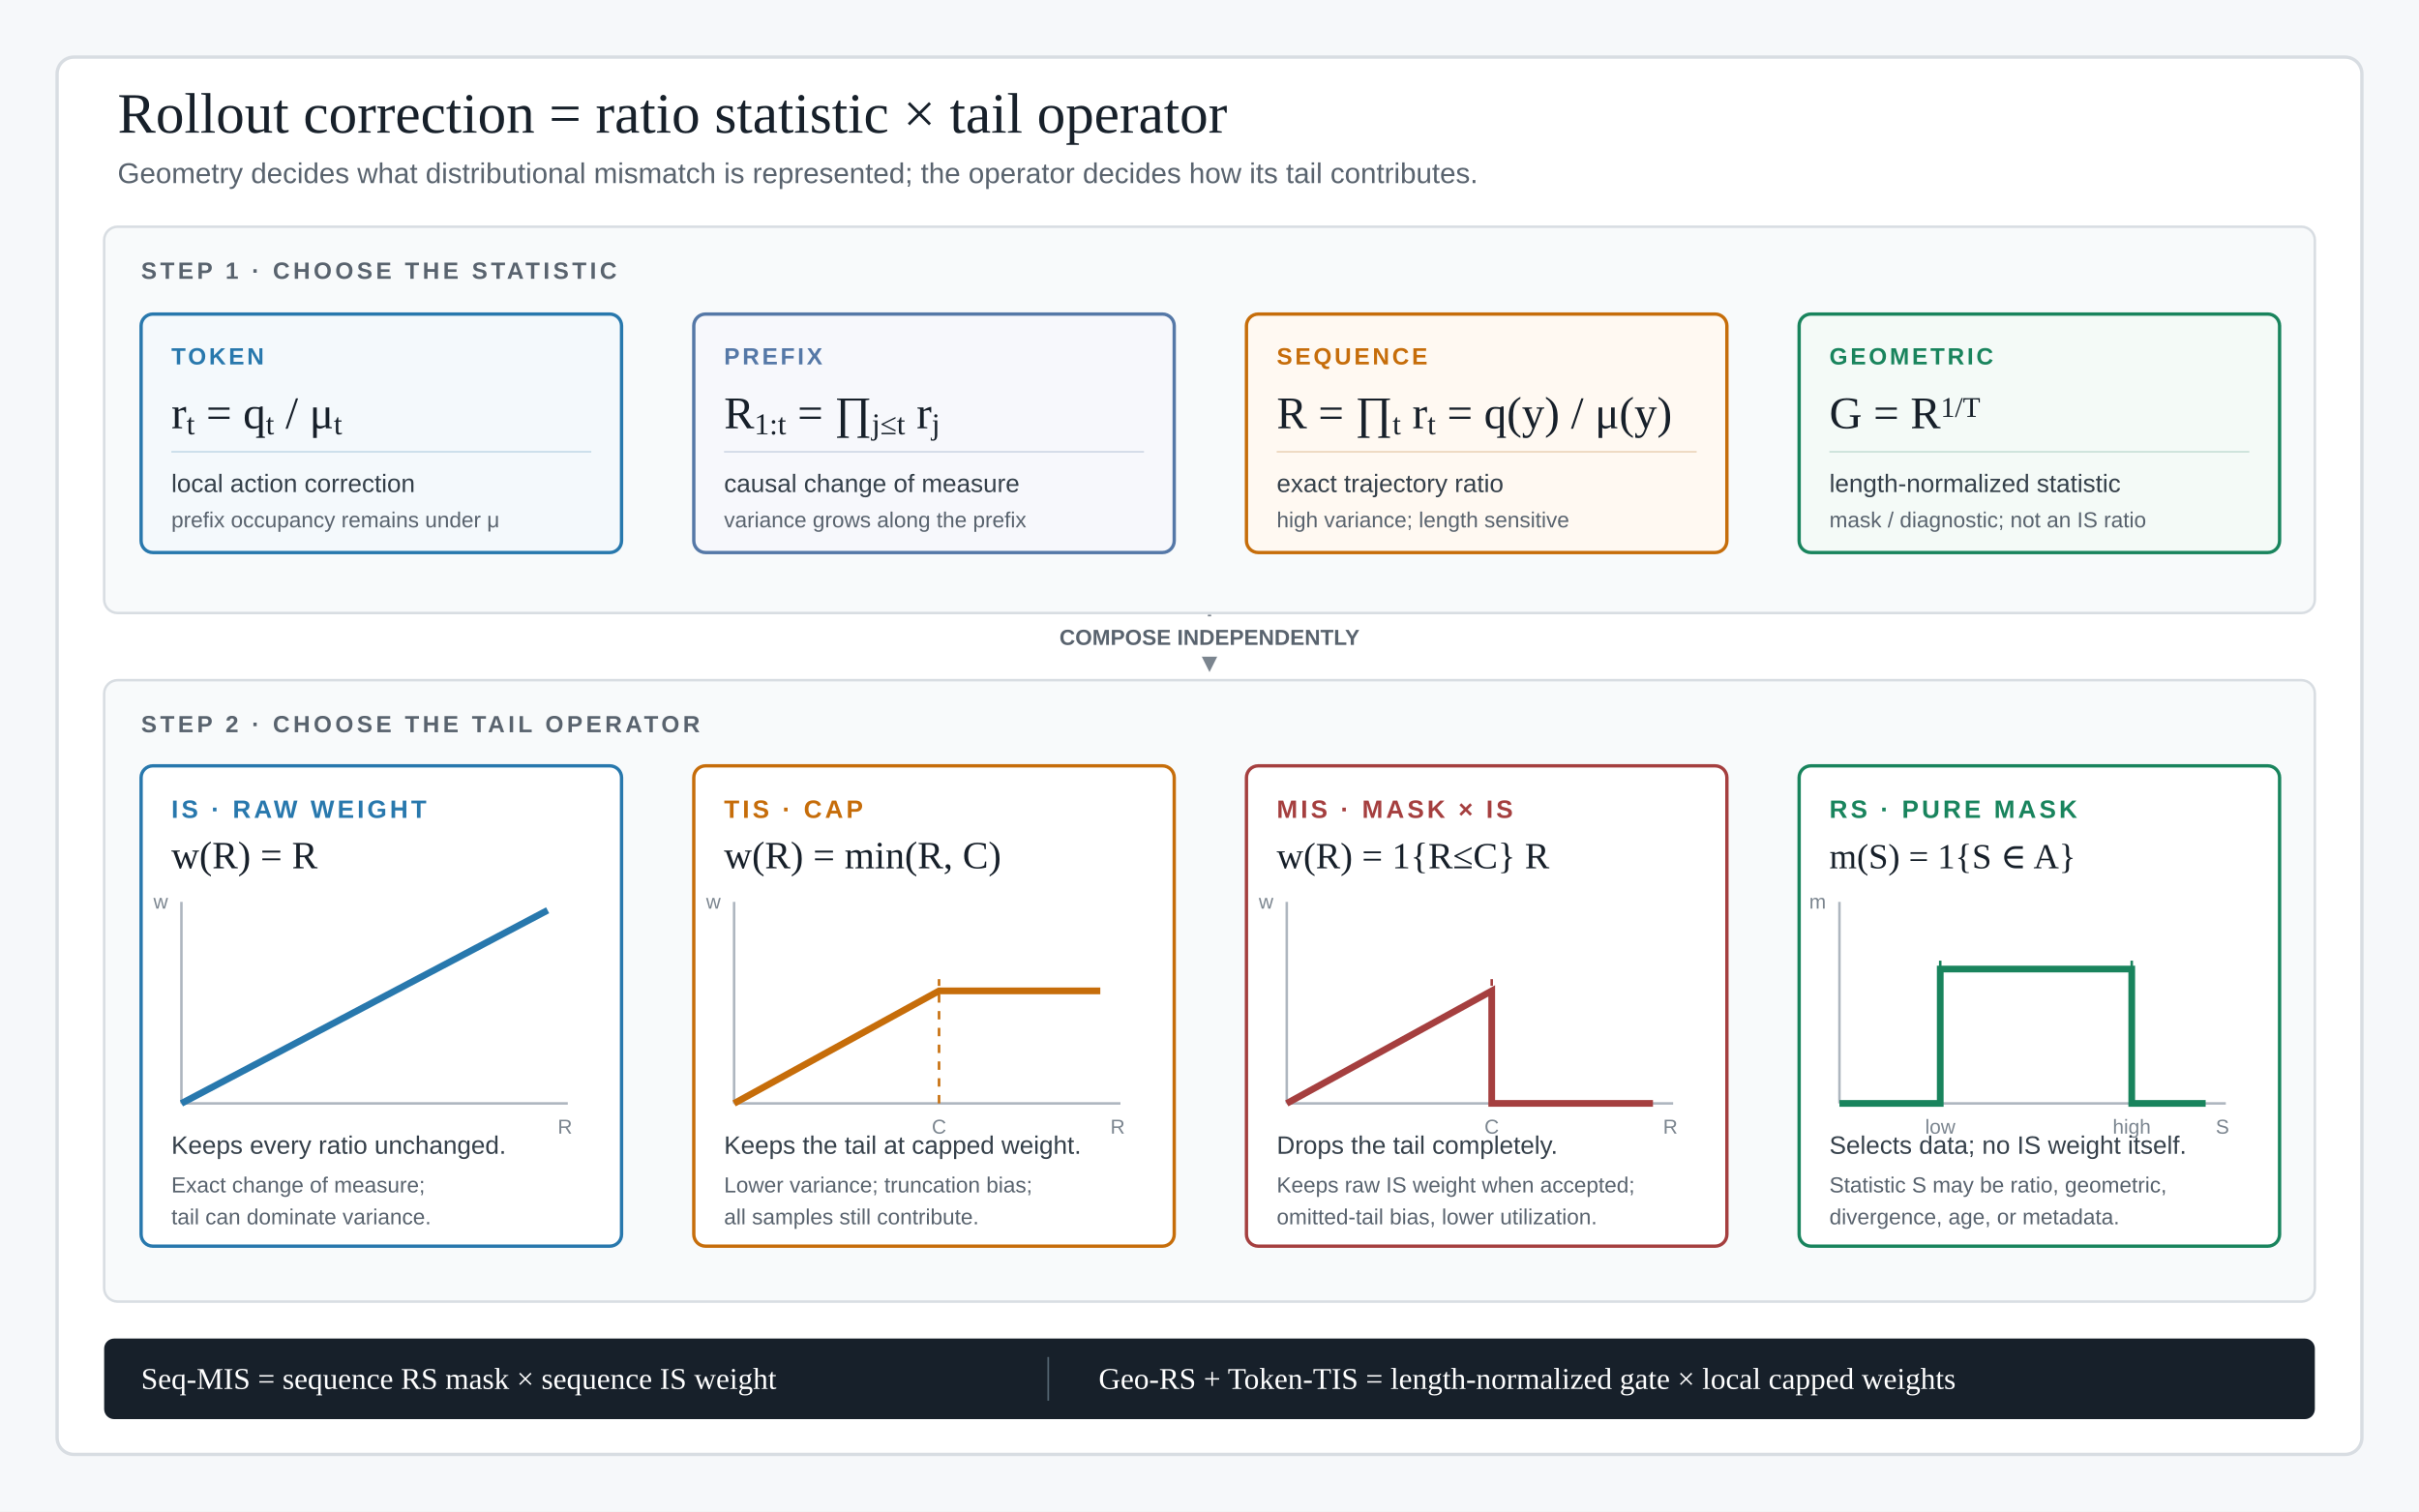
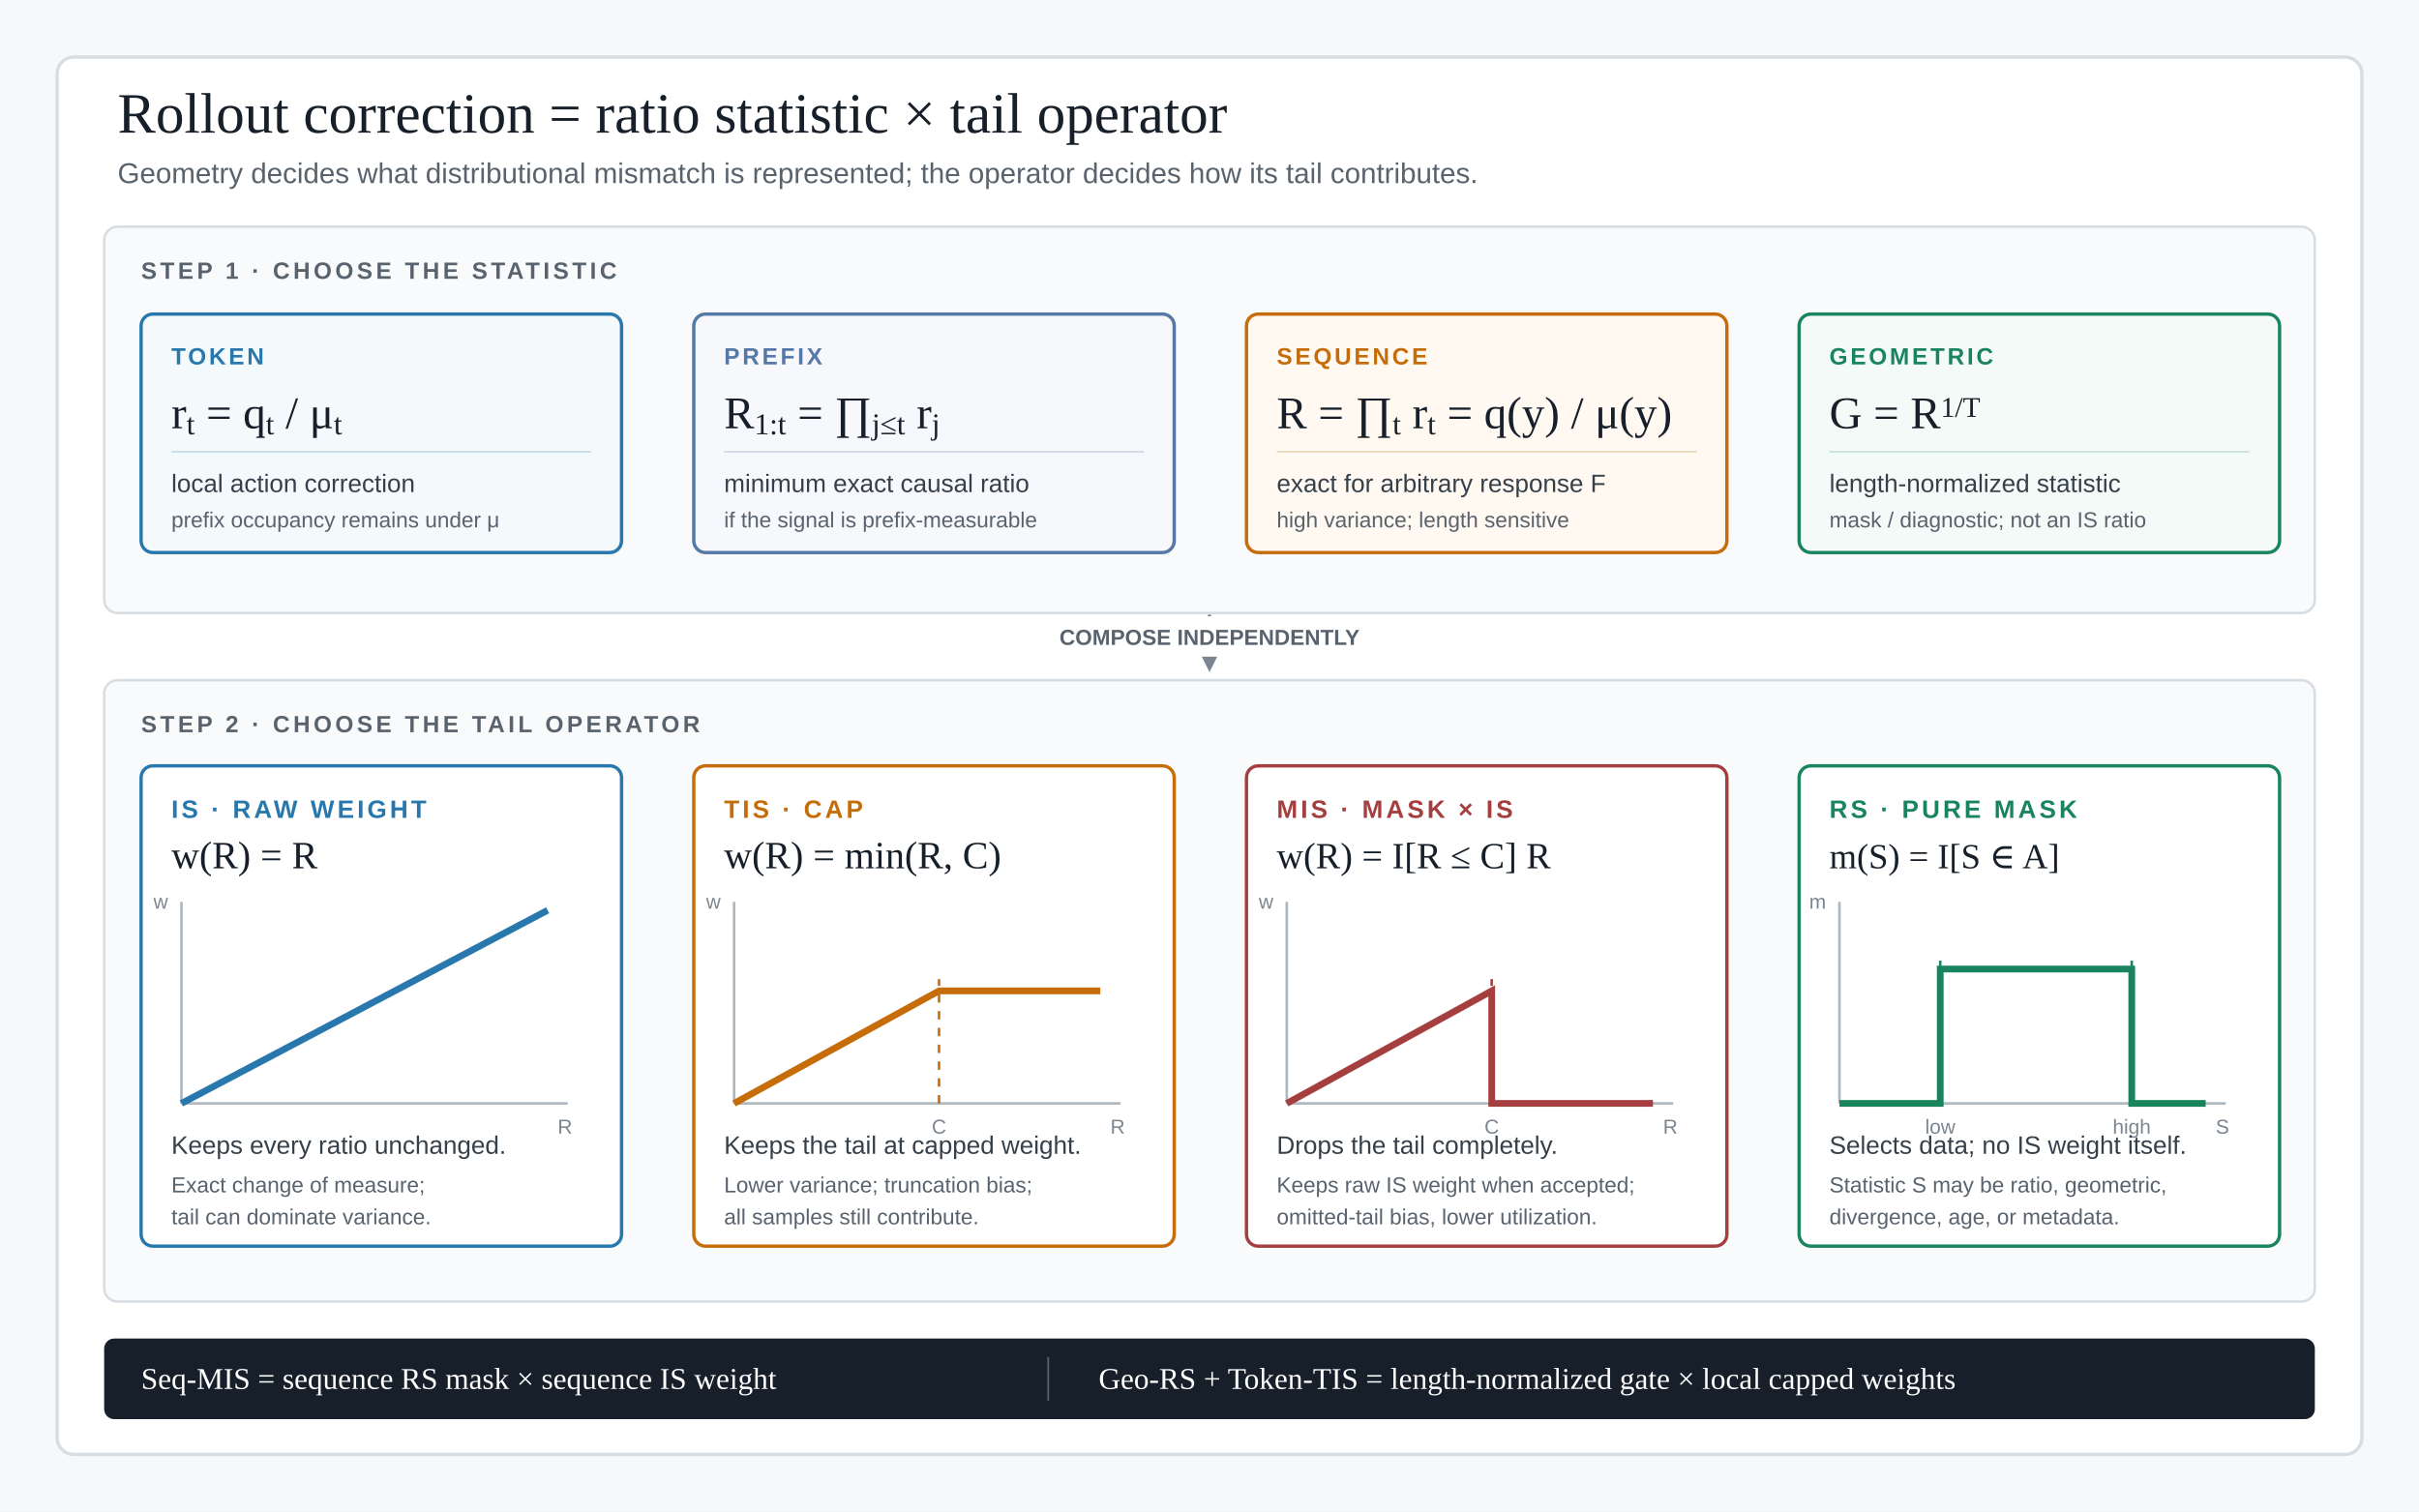
<svg xmlns="http://www.w3.org/2000/svg" viewBox="0 0 1440 900" role="img" aria-labelledby="is-title is-desc">
  <defs>
    <marker id="down-arrow" viewBox="0 0 10 10" refX="8" refY="5" markerWidth="8" markerHeight="8" orient="auto">
      <path d="M0 0 L10 5 L0 10 z" fill="#7b858f" />
    </marker>
  </defs>
  <rect width="1440" height="900" fill="#f6f8fa" />
  <rect x="34" y="34" width="1372" height="832" rx="10" fill="#ffffff" stroke="#d8dde2" stroke-width="2" />
  <g font-family="Arial, Helvetica, sans-serif">
    <text x="70" y="79" fill="#17202a" font-family="Georgia, 'Times New Roman', serif" font-size="34">Rollout correction = ratio statistic × tail operator</text>
    <text x="70" y="109" fill="#59636e" font-size="17">Geometry decides what distributional mismatch is represented; the operator decides how its tail contributes.</text>
    <rect x="62" y="135" width="1316" height="230" rx="8" fill="#f8fafb" stroke="#d8dde2" stroke-width="1.5" />
    <text x="84" y="166" fill="#59636e" font-size="14" font-weight="700" letter-spacing="2">STEP 1 · CHOOSE THE STATISTIC</text>
    <g transform="translate(84 187)">
      <rect width="286" height="142" rx="7" fill="#f4f9fc" stroke="#2878ad" stroke-width="2" />
      <text x="18" y="30" fill="#2878ad" font-size="14" font-weight="700" letter-spacing="1.6">TOKEN</text>
      <text x="18" y="68" fill="#17202a" font-family="Georgia, 'Times New Roman', serif" font-size="27">r<tspan baseline-shift="sub" font-size="18">t</tspan> = q<tspan baseline-shift="sub" font-size="18">t</tspan> / μ<tspan baseline-shift="sub" font-size="18">t</tspan>
      </text>
      <line x1="18" y1="82" x2="268" y2="82" stroke="#c7dce9" />
      <text x="18" y="106" fill="#35404a" font-size="15">local action correction</text>
      <text x="18" y="127" fill="#59636e" font-size="13">prefix occupancy remains under μ</text>
    </g>
    <g transform="translate(413 187)">
      <rect width="286" height="142" rx="7" fill="#f7f8fc" stroke="#5578a7" stroke-width="2" />
      <text x="18" y="30" fill="#5578a7" font-size="14" font-weight="700" letter-spacing="1.6">PREFIX</text>
      <text x="18" y="68" fill="#17202a" font-family="Georgia, 'Times New Roman', serif" font-size="27">R<tspan baseline-shift="sub" font-size="18">1:t</tspan> = ∏<tspan baseline-shift="sub" font-size="18">j≤t</tspan> r<tspan baseline-shift="sub" font-size="18">j</tspan>
      </text>
      <line x1="18" y1="82" x2="268" y2="82" stroke="#d0d8e5" />
-       <text x="18" y="106" fill="#35404a" font-size="15">causal change of measure</text>
-       <text x="18" y="127" fill="#59636e" font-size="13">variance grows along the prefix</text>
+       <text x="18" y="106" fill="#35404a" font-size="15">minimum exact causal ratio</text>
+       <text x="18" y="127" fill="#59636e" font-size="13">if the signal is prefix-measurable</text>
    </g>
    <g transform="translate(742 187)">
      <rect width="286" height="142" rx="7" fill="#fff9f2" stroke="#c66d0a" stroke-width="2" />
      <text x="18" y="30" fill="#c66d0a" font-size="14" font-weight="700" letter-spacing="1.6">SEQUENCE</text>
      <text x="18" y="68" fill="#17202a" font-family="Georgia, 'Times New Roman', serif" font-size="27">R = ∏<tspan baseline-shift="sub" font-size="18">t</tspan> r<tspan baseline-shift="sub" font-size="18">t</tspan> = q(y) / μ(y)</text>
      <line x1="18" y1="82" x2="268" y2="82" stroke="#ecd6bc" />
-       <text x="18" y="106" fill="#35404a" font-size="15">exact trajectory ratio</text>
+       <text x="18" y="106" fill="#35404a" font-size="15">exact for arbitrary response F</text>
      <text x="18" y="127" fill="#59636e" font-size="13">high variance; length sensitive</text>
    </g>
    <g transform="translate(1071 187)">
      <rect width="286" height="142" rx="7" fill="#f4faf7" stroke="#19845d" stroke-width="2" />
      <text x="18" y="30" fill="#19845d" font-size="14" font-weight="700" letter-spacing="1.6">GEOMETRIC</text>
      <text x="18" y="68" fill="#17202a" font-family="Georgia, 'Times New Roman', serif" font-size="27">G = R<tspan baseline-shift="super" font-size="17">1/T</tspan>
      </text>
      <line x1="18" y1="82" x2="268" y2="82" stroke="#c9e1d8" />
      <text x="18" y="106" fill="#35404a" font-size="15">length-normalized statistic</text>
      <text x="18" y="127" fill="#59636e" font-size="13">mask / diagnostic; not an IS ratio</text>
    </g>
    <line x1="720" y1="366" x2="720" y2="397" stroke="#7b858f" stroke-width="2" marker-end="url(#down-arrow)" />
    <rect x="630" y="367" width="180" height="24" fill="#ffffff" />
    <text x="720" y="384" text-anchor="middle" fill="#59636e" font-size="13" font-weight="700">COMPOSE INDEPENDENTLY</text>
    <rect x="62" y="405" width="1316" height="370" rx="8" fill="#f8fafb" stroke="#d8dde2" stroke-width="1.5" />
    <text x="84" y="436" fill="#59636e" font-size="14" font-weight="700" letter-spacing="2">STEP 2 · CHOOSE THE TAIL OPERATOR</text>
    <g transform="translate(84 456)">
      <rect width="286" height="286" rx="7" fill="#ffffff" stroke="#2878ad" stroke-width="2" />
      <text x="18" y="31" fill="#2878ad" font-size="15" font-weight="700" letter-spacing="1.8">IS · RAW WEIGHT</text>
      <text x="18" y="61" fill="#17202a" font-family="Georgia, 'Times New Roman', serif" font-size="23">w(R) = R</text>
      <g transform="translate(24 76)">
        <line x1="0" y1="125" x2="230" y2="125" stroke="#aeb6bf" stroke-width="1.5" />
        <line x1="0" y1="125" x2="0" y2="5" stroke="#aeb6bf" stroke-width="1.5" />
        <path d="M0 125 L218 10" fill="none" stroke="#2878ad" stroke-width="4" />
        <text x="224" y="143" fill="#7b858f" font-size="12">R</text>
        <text x="-8" y="9" text-anchor="end" fill="#7b858f" font-size="12">w</text>
      </g>
      <text x="18" y="231" fill="#35404a" font-size="15">Keeps every ratio unchanged.</text>
      <text x="18" y="254" fill="#59636e" font-size="13">Exact change of measure;</text>
      <text x="18" y="273" fill="#59636e" font-size="13">tail can dominate variance.</text>
    </g>
    <g transform="translate(413 456)">
      <rect width="286" height="286" rx="7" fill="#ffffff" stroke="#c66d0a" stroke-width="2" />
      <text x="18" y="31" fill="#c66d0a" font-size="15" font-weight="700" letter-spacing="1.8">TIS · CAP</text>
      <text x="18" y="61" fill="#17202a" font-family="Georgia, 'Times New Roman', serif" font-size="23">w(R) = min(R, C)</text>
      <g transform="translate(24 76)">
        <line x1="0" y1="125" x2="230" y2="125" stroke="#aeb6bf" stroke-width="1.5" />
        <line x1="0" y1="125" x2="0" y2="5" stroke="#aeb6bf" stroke-width="1.5" />
        <path d="M0 125 L122 58 L218 58" fill="none" stroke="#c66d0a" stroke-width="4" />
        <line x1="122" y1="125" x2="122" y2="51" stroke="#c66d0a" stroke-width="1.5" stroke-dasharray="5 5" />
        <text x="122" y="143" text-anchor="middle" fill="#7b858f" font-size="12">C</text>
        <text x="224" y="143" fill="#7b858f" font-size="12">R</text>
        <text x="-8" y="9" text-anchor="end" fill="#7b858f" font-size="12">w</text>
      </g>
      <text x="18" y="231" fill="#35404a" font-size="15">Keeps the tail at capped weight.</text>
      <text x="18" y="254" fill="#59636e" font-size="13">Lower variance; truncation bias;</text>
      <text x="18" y="273" fill="#59636e" font-size="13">all samples still contribute.</text>
    </g>
    <g transform="translate(742 456)">
      <rect width="286" height="286" rx="7" fill="#ffffff" stroke="#a53f3f" stroke-width="2" />
      <text x="18" y="31" fill="#a53f3f" font-size="15" font-weight="700" letter-spacing="1.8">MIS · MASK × IS</text>
-       <text x="18" y="61" fill="#17202a" font-family="Georgia, 'Times New Roman', serif" font-size="22">w(R) = 1{R≤C} R</text>
+       <text x="18" y="61" fill="#17202a" font-family="Georgia, 'Times New Roman', serif" font-size="22">w(R) = I[R ≤ C] R</text>
      <g transform="translate(24 76)">
        <line x1="0" y1="125" x2="230" y2="125" stroke="#aeb6bf" stroke-width="1.5" />
        <line x1="0" y1="125" x2="0" y2="5" stroke="#aeb6bf" stroke-width="1.5" />
        <path d="M0 125 L122 58 L122 125 L218 125" fill="none" stroke="#a53f3f" stroke-width="4" />
        <line x1="122" y1="125" x2="122" y2="51" stroke="#a53f3f" stroke-width="1.5" stroke-dasharray="5 5" />
        <text x="122" y="143" text-anchor="middle" fill="#7b858f" font-size="12">C</text>
        <text x="224" y="143" fill="#7b858f" font-size="12">R</text>
        <text x="-8" y="9" text-anchor="end" fill="#7b858f" font-size="12">w</text>
      </g>
      <text x="18" y="231" fill="#35404a" font-size="15">Drops the tail completely.</text>
      <text x="18" y="254" fill="#59636e" font-size="13">Keeps raw IS weight when accepted;</text>
      <text x="18" y="273" fill="#59636e" font-size="13">omitted-tail bias, lower utilization.</text>
    </g>
    <g transform="translate(1071 456)">
      <rect width="286" height="286" rx="7" fill="#ffffff" stroke="#19845d" stroke-width="2" />
      <text x="18" y="31" fill="#19845d" font-size="15" font-weight="700" letter-spacing="1.8">RS · PURE MASK</text>
-       <text x="18" y="61" fill="#17202a" font-family="Georgia, 'Times New Roman', serif" font-size="21">m(S) = 1{S ∈ A}</text>
+       <text x="18" y="61" fill="#17202a" font-family="Georgia, 'Times New Roman', serif" font-size="21">m(S) = I[S ∈ A]</text>
      <g transform="translate(24 76)">
        <line x1="0" y1="125" x2="230" y2="125" stroke="#aeb6bf" stroke-width="1.5" />
        <line x1="0" y1="125" x2="0" y2="5" stroke="#aeb6bf" stroke-width="1.5" />
        <path d="M0 125 L60 125 L60 45 L174 45 L174 125 L218 125" fill="none" stroke="#19845d" stroke-width="4" />
        <line x1="60" y1="125" x2="60" y2="39" stroke="#19845d" stroke-width="1.5" stroke-dasharray="5 5" />
        <line x1="174" y1="125" x2="174" y2="39" stroke="#19845d" stroke-width="1.5" stroke-dasharray="5 5" />
        <text x="60" y="143" text-anchor="middle" fill="#7b858f" font-size="12">low</text>
        <text x="174" y="143" text-anchor="middle" fill="#7b858f" font-size="12">high</text>
        <text x="224" y="143" fill="#7b858f" font-size="12">S</text>
        <text x="-8" y="9" text-anchor="end" fill="#7b858f" font-size="12">m</text>
      </g>
      <text x="18" y="231" fill="#35404a" font-size="15">Selects data; no IS weight itself.</text>
      <text x="18" y="254" fill="#59636e" font-size="13">Statistic S may be ratio, geometric,</text>
      <text x="18" y="273" fill="#59636e" font-size="13">divergence, age, or metadata.</text>
    </g>
    <rect x="62" y="797" width="1316" height="48" rx="6" fill="#17202a" />
    <text x="84" y="827" fill="#ffffff" font-family="Georgia, 'Times New Roman', serif" font-size="18">Seq-MIS = sequence RS mask × sequence IS weight</text>
    <line x1="624" y1="808" x2="624" y2="834" stroke="#536571" />
    <text x="654" y="827" fill="#ffffff" font-family="Georgia, 'Times New Roman', serif" font-size="18">Geo-RS + Token-TIS = length-normalized gate × local capped weights</text>
  </g>
</svg>
